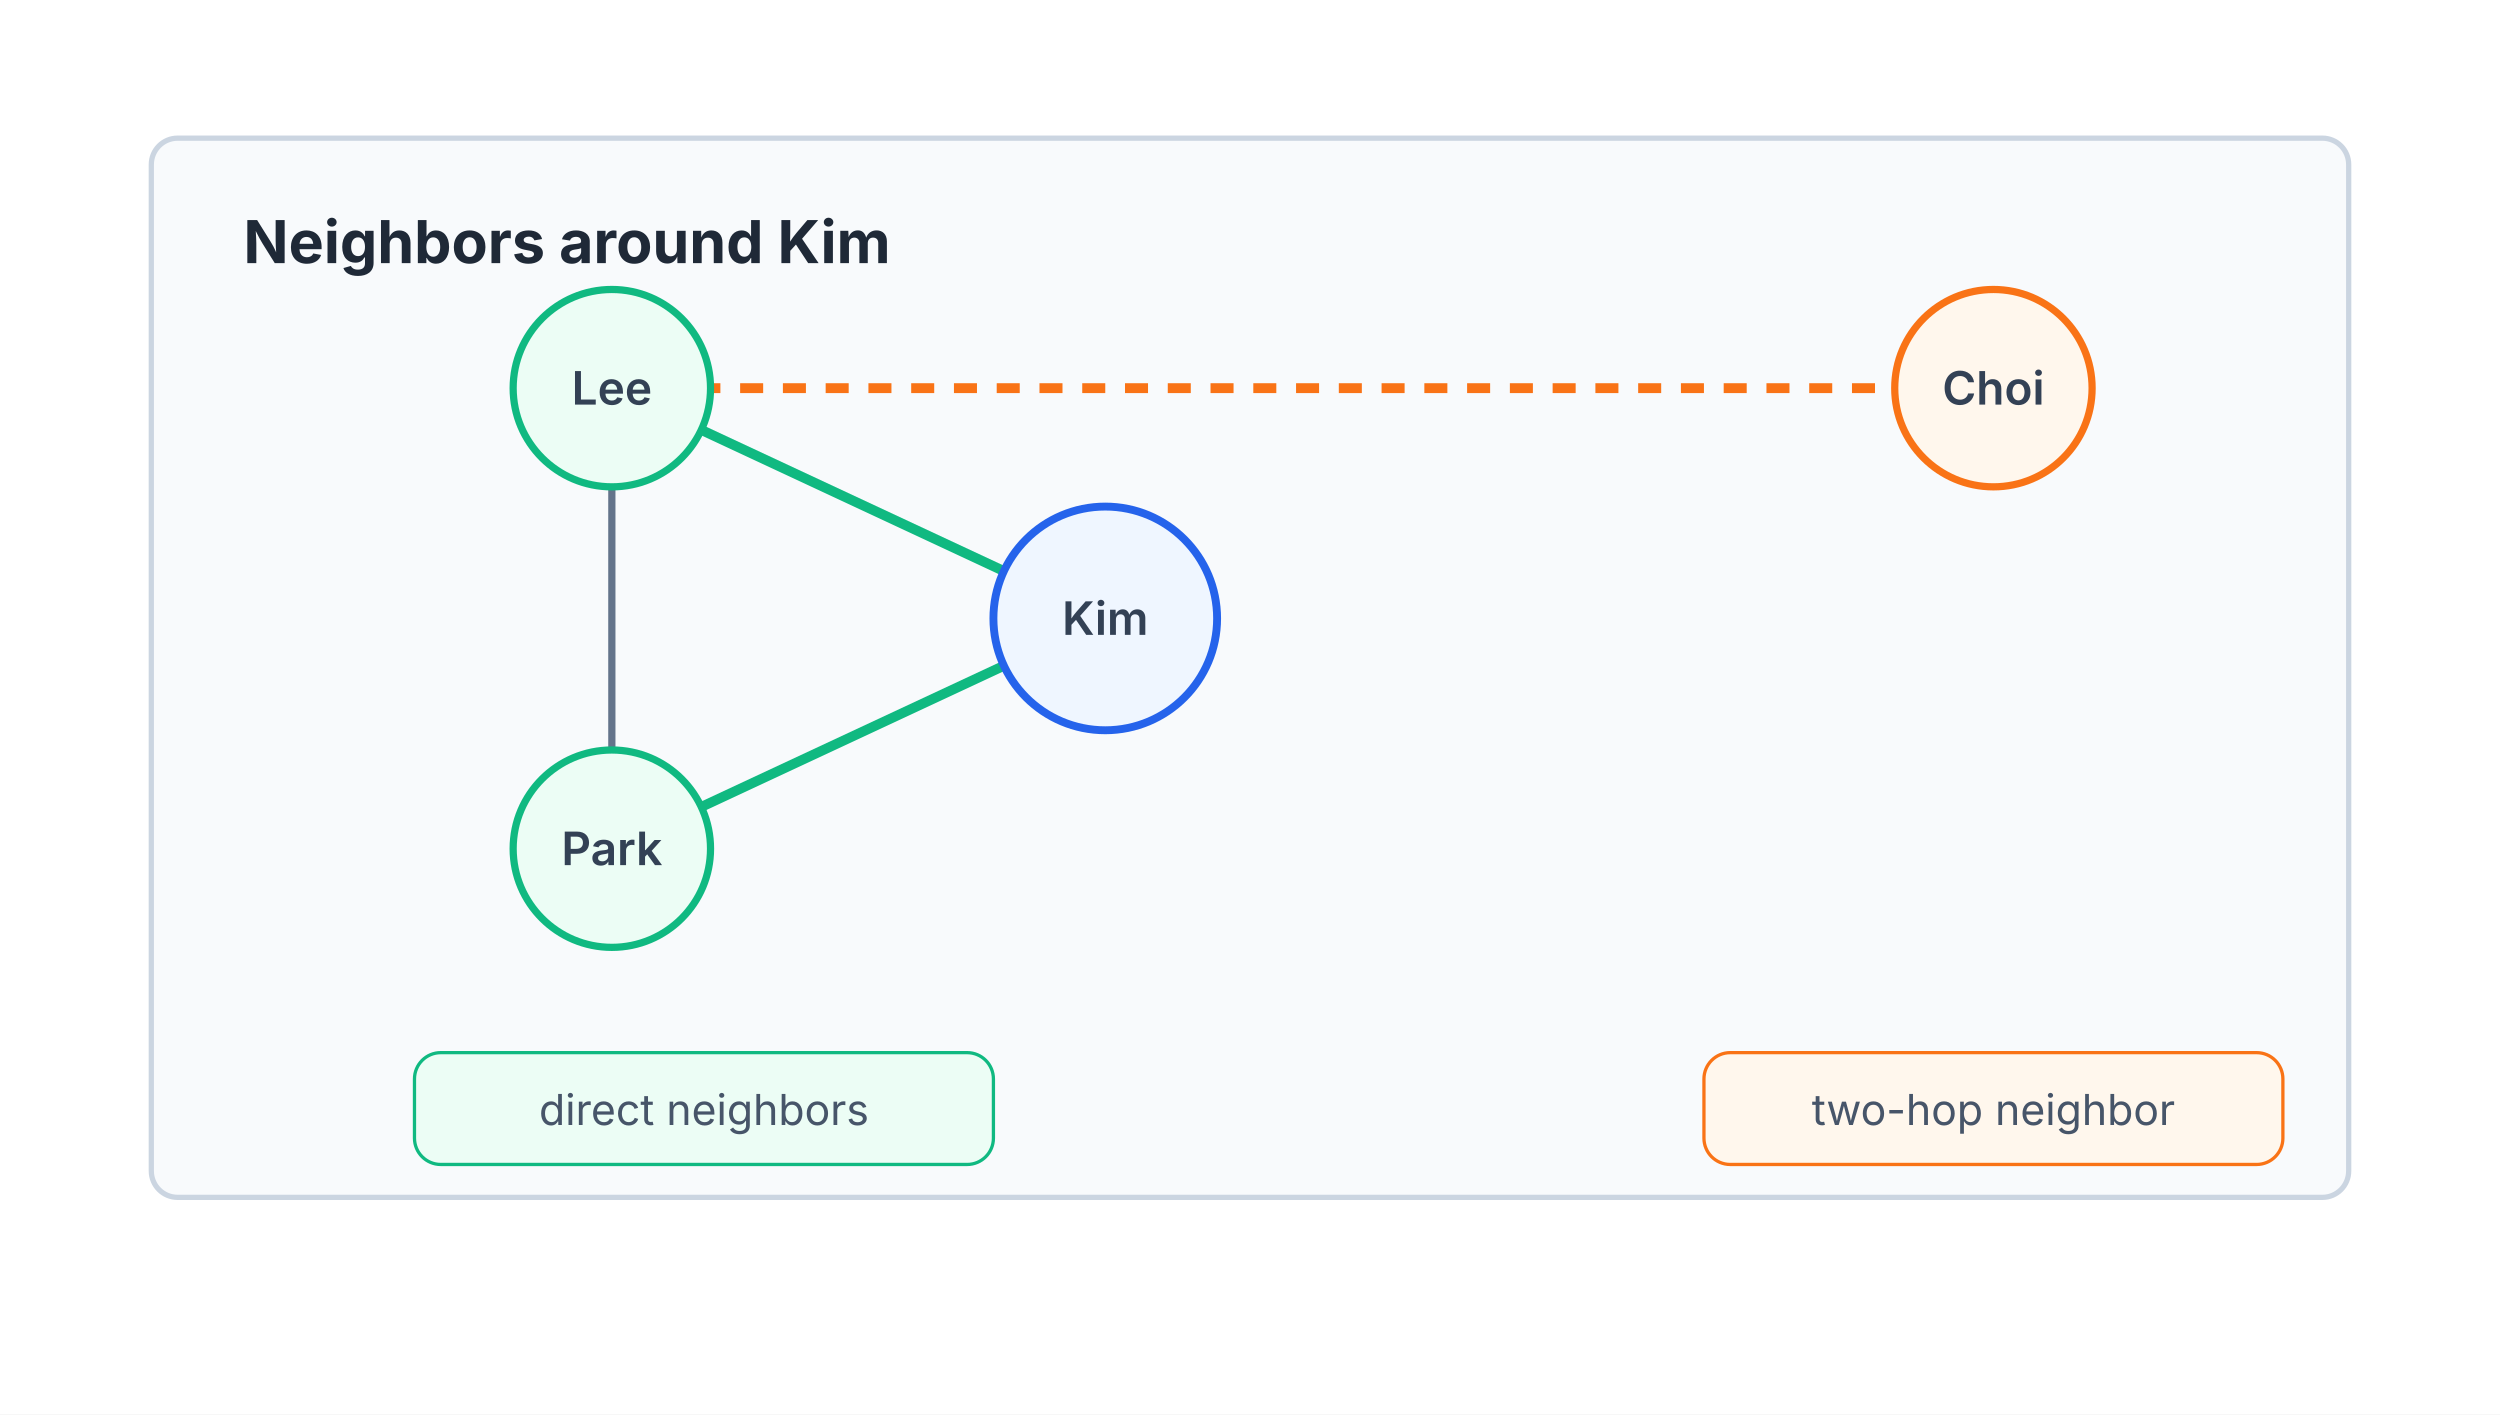
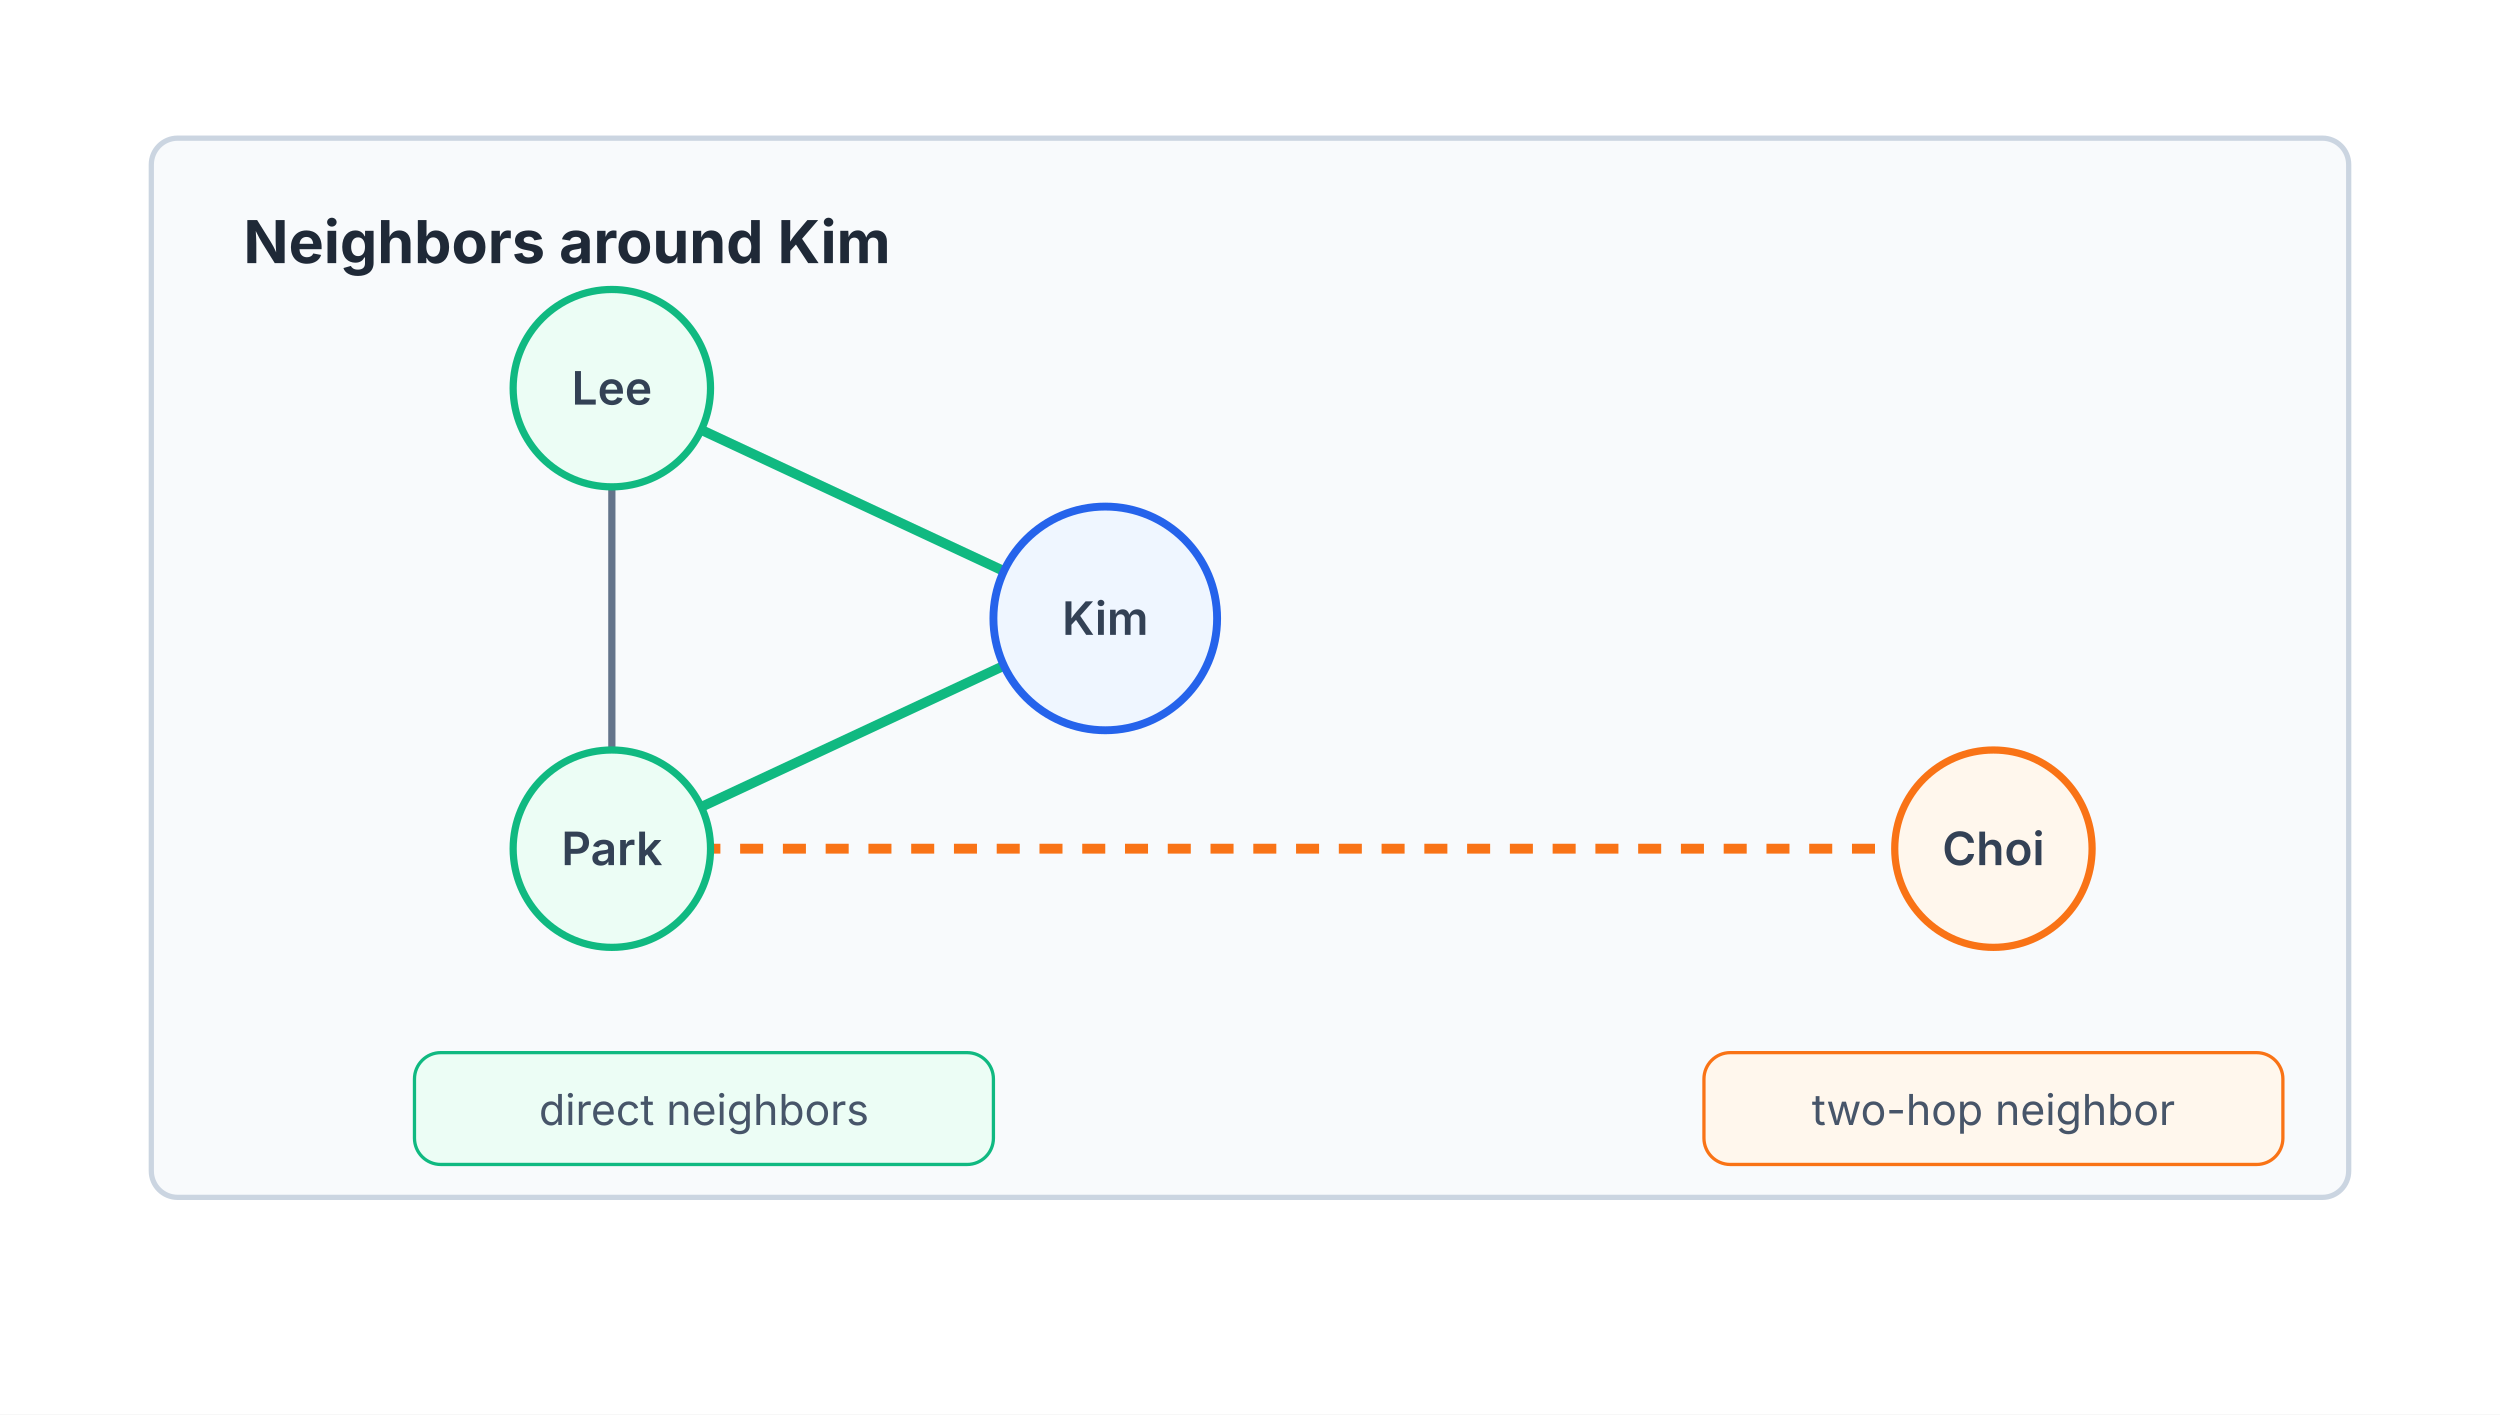
<svg xmlns="http://www.w3.org/2000/svg" viewBox="0 0 760 430" role="img" aria-labelledby="title desc">
  <defs>
    <style>
      .panel-title { font: 700 18px system-ui, -apple-system, BlinkMacSystemFont, "Segoe UI", sans-serif; fill: #1f2937; }
      .label { font: 600 14px system-ui, -apple-system, BlinkMacSystemFont, "Segoe UI", sans-serif; fill: #334155; }
      .small { font: 400 13px system-ui, -apple-system, BlinkMacSystemFont, "Segoe UI", sans-serif; fill: #475569; }
      .box { fill: #f8fafc; stroke: #cbd5e1; stroke-width: 1.6; }
      .start { fill: #eff6ff; stroke: #2563eb; stroke-width: 2.4; }
      .direct { fill: #ecfdf5; stroke: #10b981; stroke-width: 2.2; }
      .hop { fill: #fff7ed; stroke: #f97316; stroke-width: 2.2; }
      .edge { stroke: #64748b; stroke-width: 2.2; fill: none; }
      .edge-direct { stroke: #10b981; stroke-width: 3; fill: none; }
      .edge-hop { stroke: #f97316; stroke-width: 3; fill: none; stroke-dasharray: 7 6; }
    </style>
  </defs>
  <rect width="760" height="430" fill="#ffffff" />
  <rect x="46" y="42" width="668" height="322" rx="8" class="box" />
  <text x="74" y="80" class="panel-title">Neighbors around Kim</text>
  <g transform="translate(86 188)">
    <line x1="250" y1="0" x2="100" y2="-70" class="edge-direct" />
    <line x1="250" y1="0" x2="100" y2="70" class="edge-direct" />
-     <line x1="100" y1="-70" x2="520" y2="-70" class="edge-hop" />
+     <line x1="100" y1="70" x2="520" y2="70" class="edge-hop" />
    <line x1="100" y1="-70" x2="100" y2="70" class="edge" />
    <circle cx="250" cy="0" r="34" class="start" />
    <circle cx="100" cy="-70" r="30" class="direct" />
    <circle cx="100" cy="70" r="30" class="direct" />
-     <circle cx="520" cy="-70" r="30" class="hop" />
+     <circle cx="520" cy="70" r="30" class="hop" />
    <text x="250" y="5" text-anchor="middle" class="label">Kim</text>
    <text x="100" y="-65" text-anchor="middle" class="label">Lee</text>
    <text x="100" y="75" text-anchor="middle" class="label">Park</text>
-     <text x="520" y="-65" text-anchor="middle" class="label">Choi</text>
+     <text x="520" y="75" text-anchor="middle" class="label">Choi</text>
    <rect x="40" y="132" width="176" height="34" rx="8" fill="#ecfdf5" stroke="#10b981" />
    <text x="128" y="154" text-anchor="middle" class="small">direct neighbors</text>
    <rect x="432" y="132" width="176" height="34" rx="8" fill="#fff7ed" stroke="#f97316" />
    <text x="520" y="154" text-anchor="middle" class="small">two-hop neighbor</text>
  </g>
</svg>
